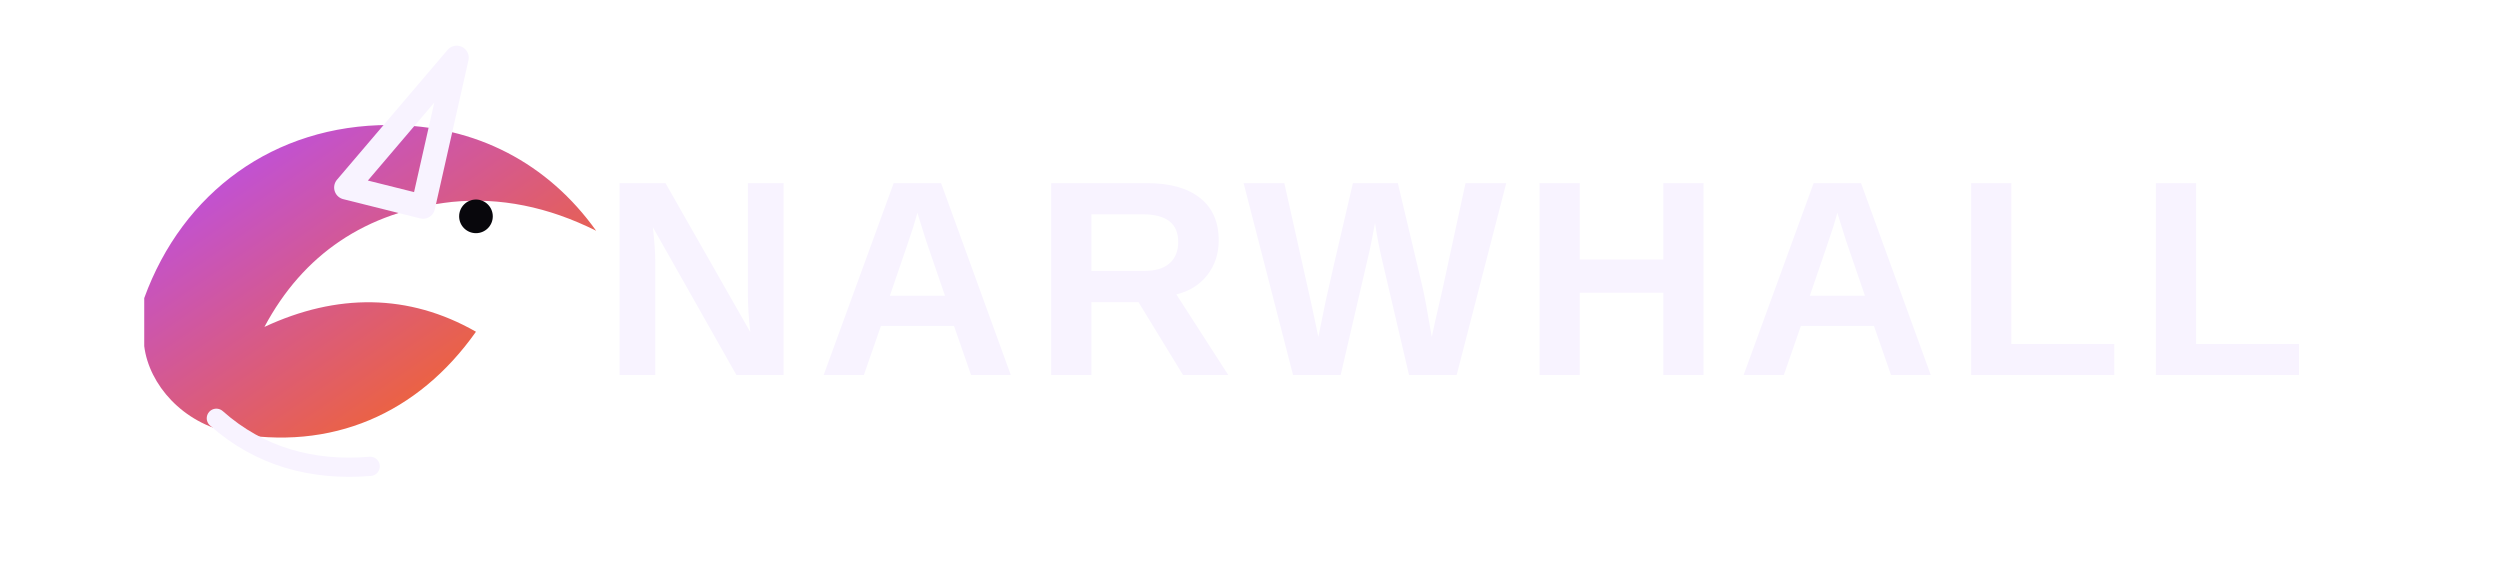
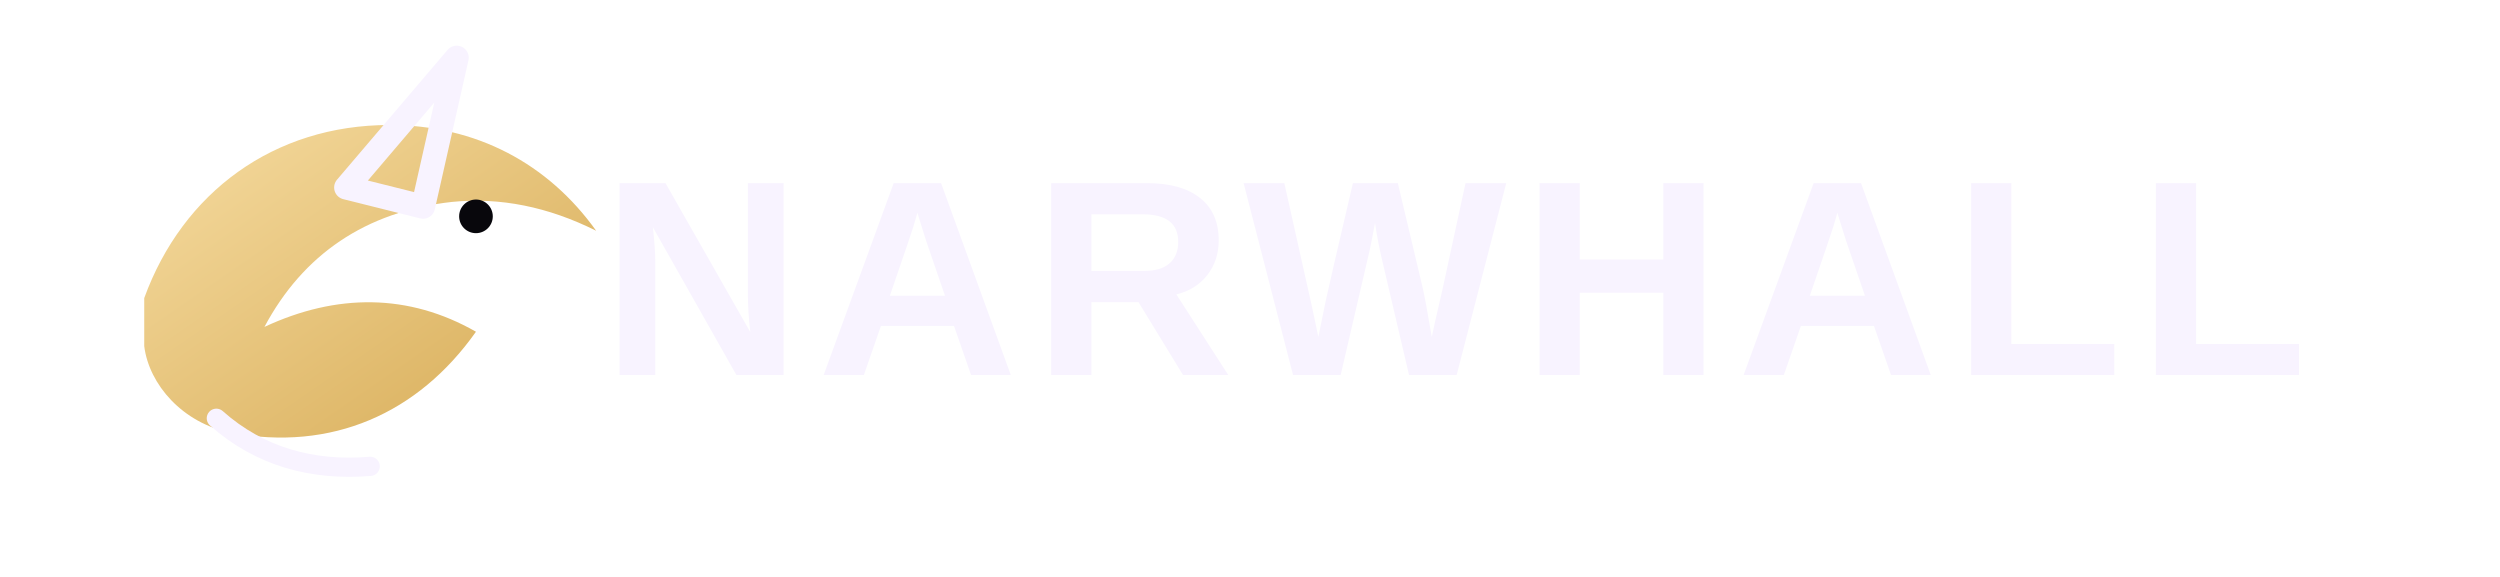
<svg xmlns="http://www.w3.org/2000/svg" viewBox="0 0 520 120" role="img" aria-labelledby="title desc">
  <defs>
    <linearGradient id="g" x1="0" y1="0" x2="1" y2="1">
-       <stop offset="0" stop-color="#b44cff" />
-       <stop offset="1" stop-color="#ff6a00" />
+       <stop offset="0" stop-color="#f6dca1" />
+       <stop offset="1" stop-color="#d6aa54" />
    </linearGradient>
  </defs>
  <g transform="translate(8 8)">
    <path d="M22 54c8-22 27-36 51-36 18 0 33 8 43 22-10-5-20-7-30-6-18 2-31 11-39 26 15-7 30-7 44 1-12 17-30 25-51 21-10-2-17-10-18-18z" fill="url(#g)" />
    <path d="M64 31 87 4l-7 31z" fill="none" stroke="#f8f3ff" stroke-width="5" stroke-linecap="round" stroke-linejoin="round" />
    <circle cx="91" cy="37" r="3.5" fill="#08070c" />
    <path d="M37 79c9 8 20 11 32 10" fill="none" stroke="#f8f3ff" stroke-width="4" stroke-linecap="round" />
  </g>
  <text x="125" y="78" fill="#f8f3ff" font-family="Arial, Helvetica, sans-serif" font-size="58" font-weight="900" letter-spacing="3">NARWHALL</text>
</svg>
